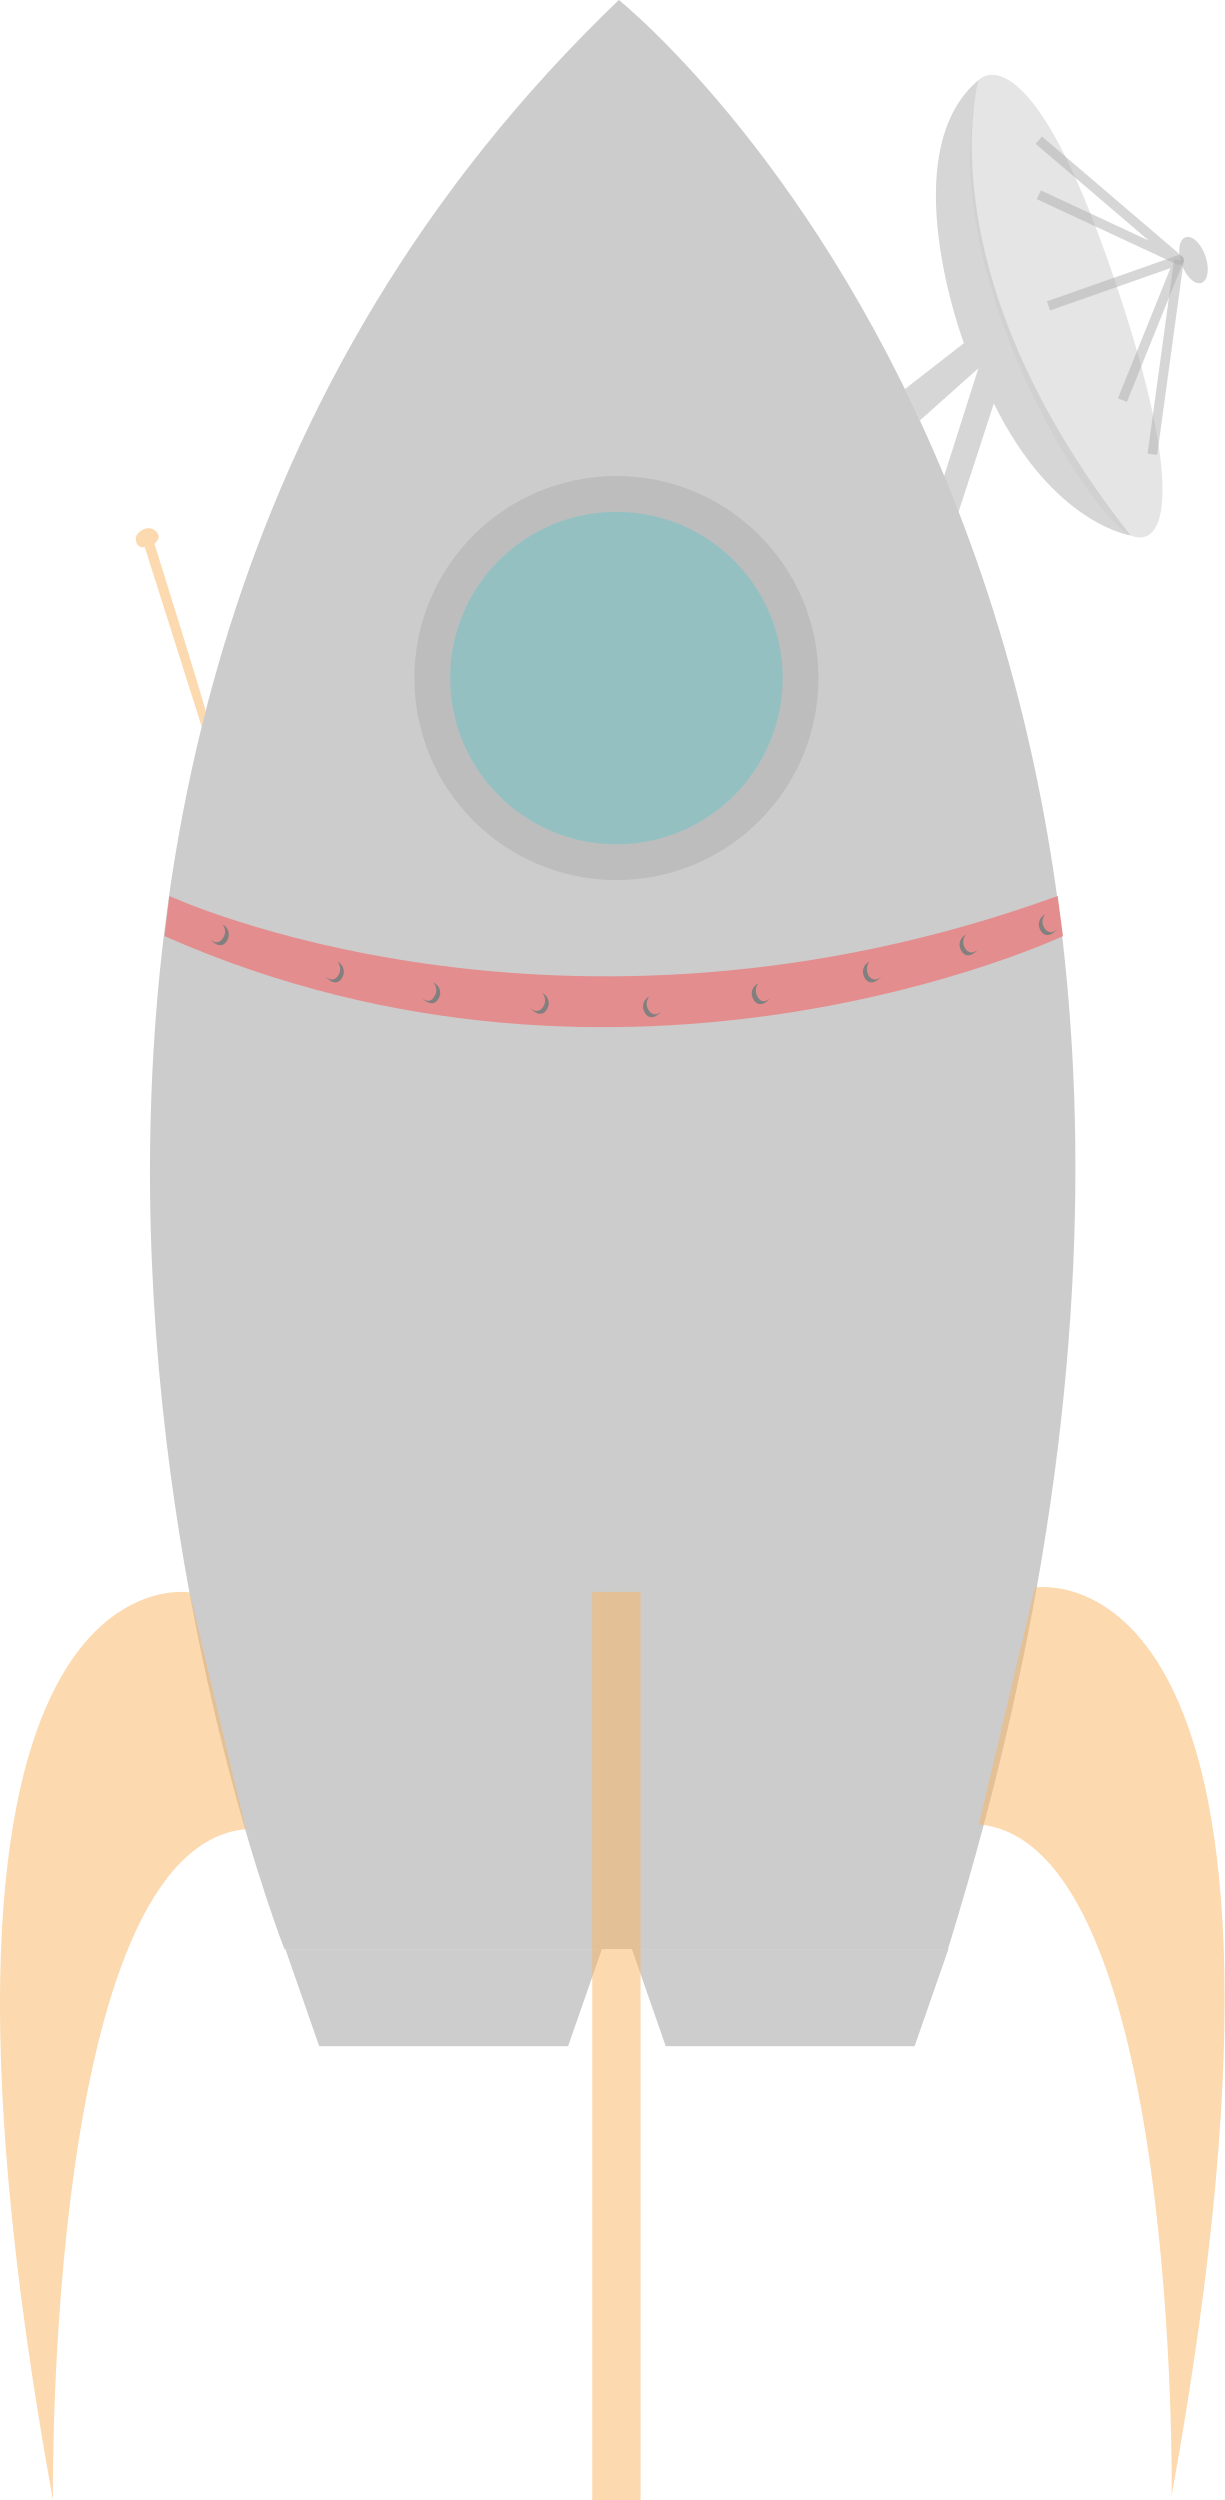
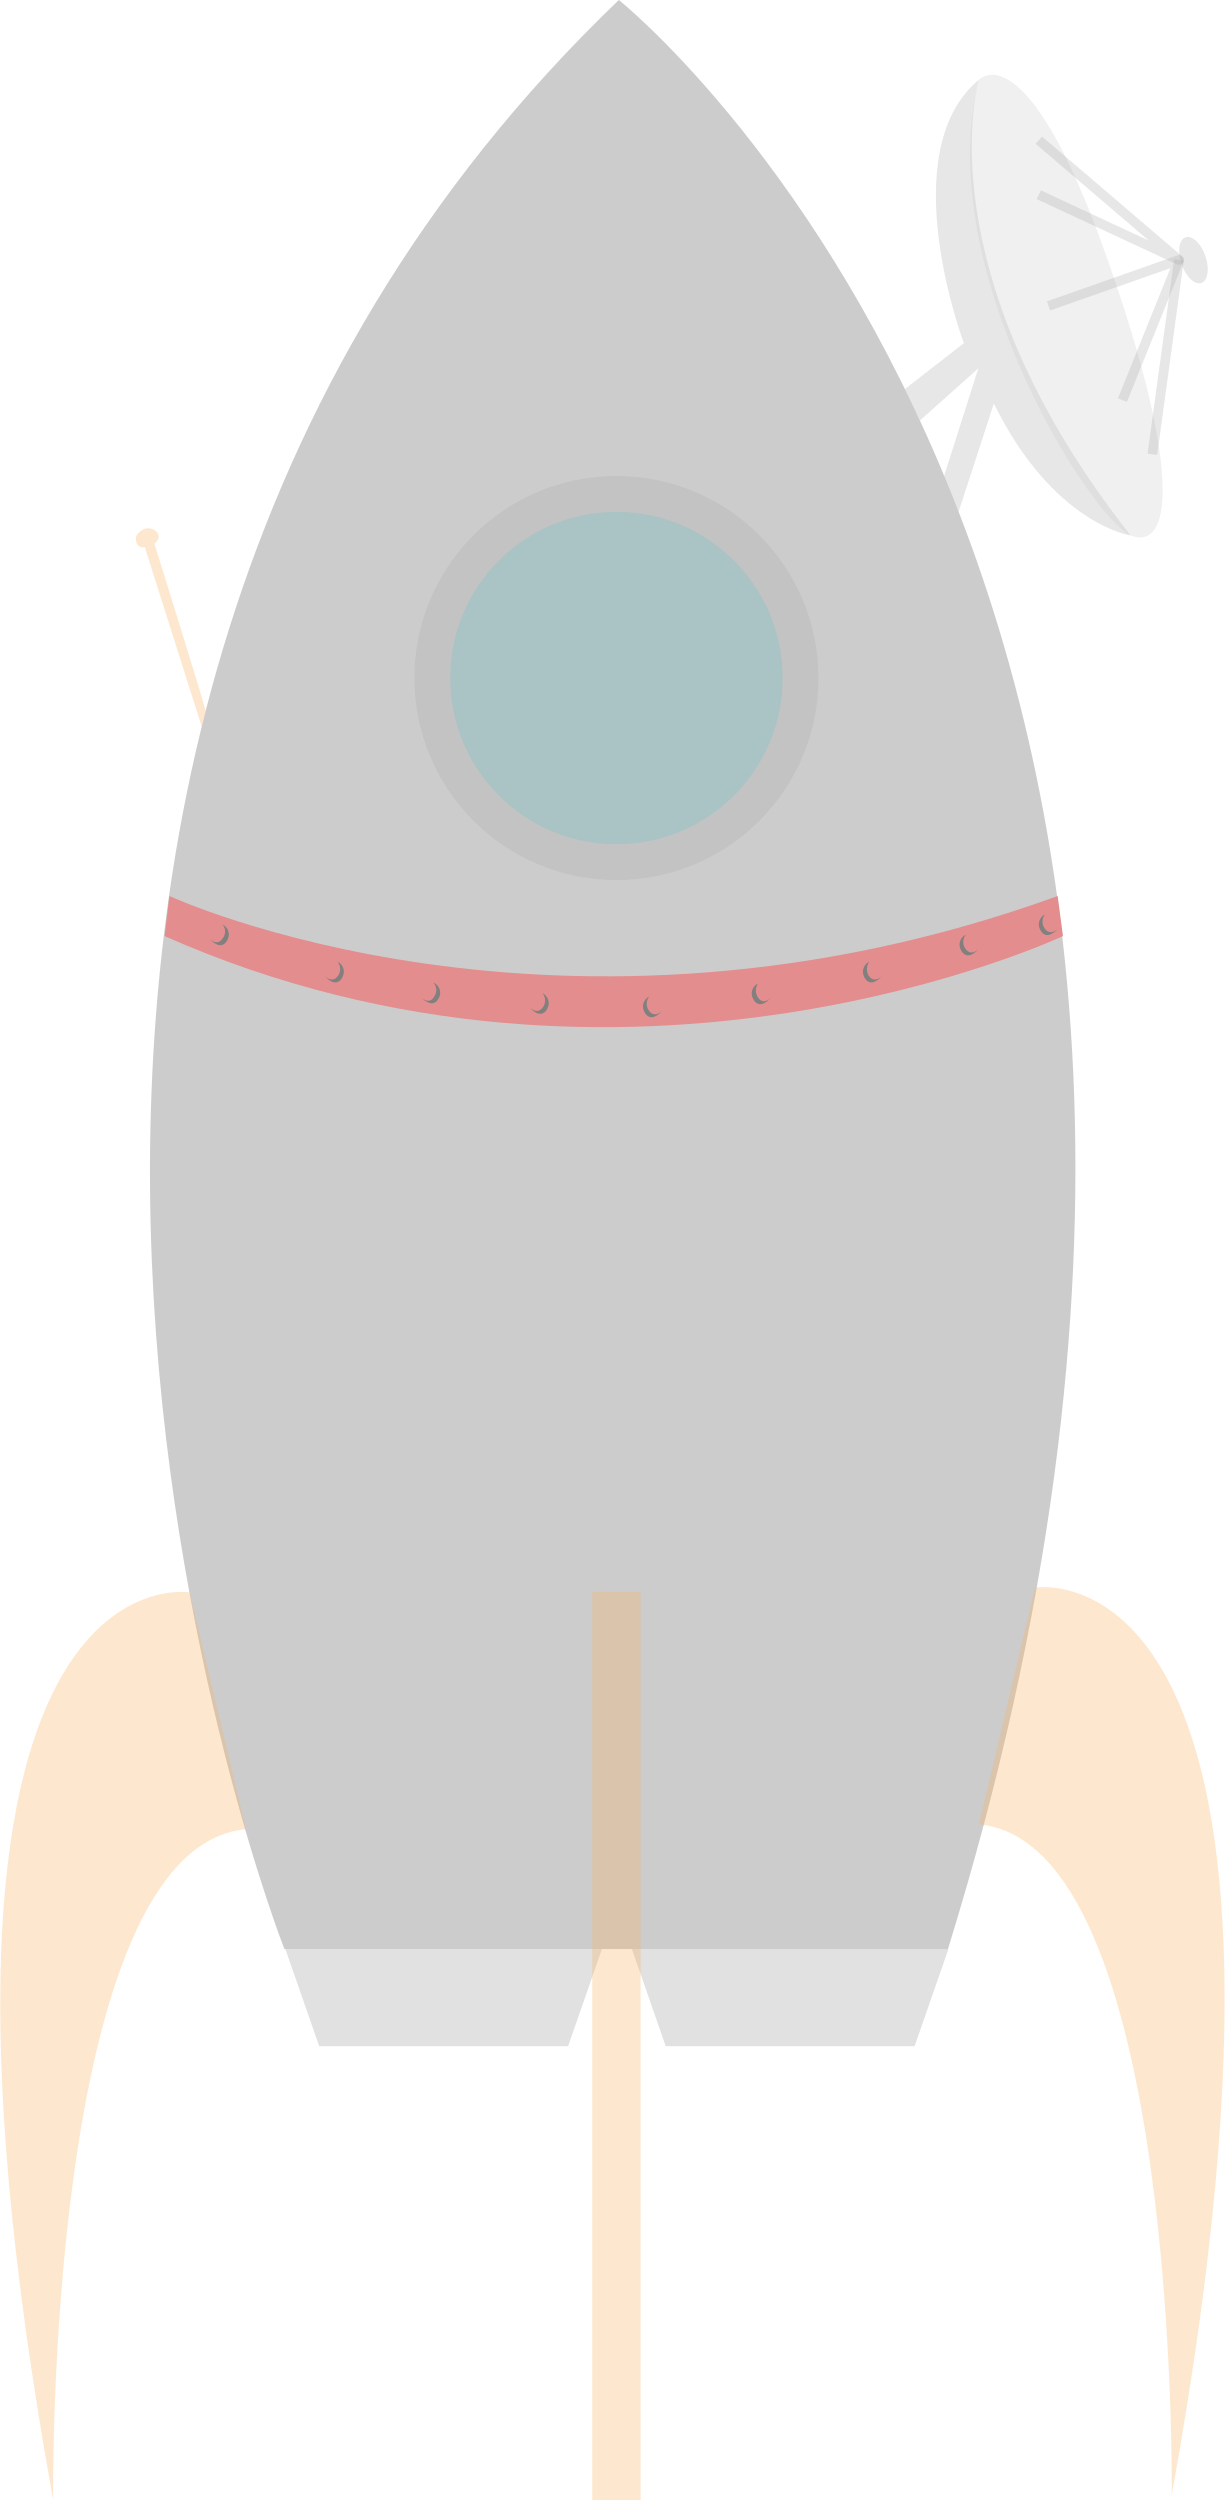
- <svg xmlns="http://www.w3.org/2000/svg" id="Calque_1" data-name="Calque 1" viewBox="0 0 253.4 517.3">
+ <svg xmlns="http://www.w3.org/2000/svg" viewBox="0 0 253.4 517.3">
  <defs>
-     <style>.cls-1{fill:#9b9b9b;}.cls-1,.cls-3,.cls-6,.cls-7,.cls-8,.cls-9{opacity:0.5;}.cls-2,.cls-8{fill:#cdcccc;}.cls-3{fill:#f9b35d;}.cls-4{fill:#e38d8e;}.cls-5{fill:#827f7f;}.cls-6{fill:#adadad;}.cls-7{fill:#6dc4c6;}.cls-9{fill:none;stroke:#adadad;stroke-linejoin:round;stroke-width:2px;}</style>
+     <style>.cls-1{fill:#9b9b9b;}.cls-1,.cls-3,.cls-6,.cls-7,.cls-8,.cls-9{opacity:0.3;}.cls-2,.cls-8{fill:#cdcccc;}.cls-3{fill:#f9b35d;}.cls-4{fill:#e38d8e;}.cls-5{fill:#827f7f;}.cls-6{fill:#adadad;}.cls-7{fill:#6dc4c6;}.cls-9{fill:none;stroke:#adadad;stroke-linejoin:round;stroke-width:2px;}</style>
  </defs>
-   <polygon class="cls-1" points="59.05 403.3 66.05 423.4 117.55 423.4 124.55 403.3 59.05 403.3" />
-   <path class="cls-2" d="M58.9,403.3S-37.3,158.6,128.1,0c0,0,154.8,123.3,68.1,403.3Z" transform="translate(-0.05)" />
-   <polygon class="cls-1" points="130.75 403.3 137.75 423.4 189.25 423.4 196.25 403.3 130.75 403.3" />
-   <path class="cls-3" d="M39.3,329.5S-25,318.6,11,517.3c0,0-1.6-135,39.9-138.8" transform="translate(-0.05)" />
-   <path class="cls-3" d="M214.2,328.5s64.3-10.9,28.3,187.8c0,0,1.6-135-39.9-138.8" transform="translate(-0.05)" />
-   <rect class="cls-3" x="122.55" y="329.4" width="10" height="187.9" />
-   <path class="cls-4" d="M35.1,185.4s80.7,37.4,183.8,0l1.1,8.3s-90.2,42.4-185.9,0Z" transform="translate(-0.05)" />
-   <path class="cls-5" d="M46.1,191.3a2.31,2.31,0,0,1,1.1,3c-.1.1-.1.3-.2.4-1.4,2.2-3.5-.4-3.5-.4s1.5,1.6,2.6-.1A2.26,2.26,0,0,0,46.1,191.3Z" transform="translate(-0.05)" />
-   <path class="cls-5" d="M179.9,199a2.31,2.31,0,0,0-1.1,3c.1.1.1.3.2.4,1.4,2.2,3.5-.4,3.5-.4s-1.5,1.6-2.7-.1A2.75,2.75,0,0,1,179.9,199Z" transform="translate(-0.05)" />
-   <path class="cls-5" d="M156.9,203.5a2.28,2.28,0,0,0-1.1,3c.1.1.1.3.2.4,1.4,2.2,3.5-.4,3.5-.4s-1.5,1.6-2.6-.1A2.56,2.56,0,0,1,156.9,203.5Z" transform="translate(-0.05)" />
-   <path class="cls-5" d="M112.3,205.5a2.31,2.31,0,0,1,1.1,3c-.1.1-.1.2-.2.4-1.4,2.2-3.5-.4-3.5-.4s1.5,1.6,2.7-.1A2.4,2.4,0,0,0,112.3,205.5Z" transform="translate(-0.05)" />
-   <path class="cls-5" d="M89.7,203.3a2.3,2.3,0,0,1,1.3,2.9c-.1.1-.1.3-.2.4-1.2,2.3-3.5-.1-3.5-.1s1.6,1.5,2.6-.3A2.27,2.27,0,0,0,89.7,203.3Z" transform="translate(-0.05)" />
-   <path class="cls-5" d="M69.9,199a2.31,2.31,0,0,1,1.1,3c-.1.1-.1.2-.2.4-1.4,2.2-3.5-.4-3.5-.4s1.5,1.6,2.7-.1A2.4,2.4,0,0,0,69.9,199Z" transform="translate(-0.05)" />
-   <path class="cls-5" d="M134.4,206.2a2.28,2.28,0,0,0-1.1,3c.1.1.1.3.2.4,1.4,2.2,3.5-.4,3.5-.4s-1.5,1.6-2.7-.1A2.4,2.4,0,0,1,134.4,206.2Z" transform="translate(-0.05)" />
-   <path class="cls-5" d="M199.9,193.4a2.28,2.28,0,0,0-1.1,3c.1.1.1.3.2.4,1.4,2.2,3.5-.4,3.5-.4s-1.5,1.6-2.7-.1A2.41,2.41,0,0,1,199.9,193.4Z" transform="translate(-0.05)" />
-   <path class="cls-5" d="M216.3,189.2a2.31,2.31,0,0,0-1.1,3c.1.1.1.2.2.4,1.4,2.2,3.5-.4,3.5-.4s-1.5,1.6-2.7-.1A2.4,2.4,0,0,1,216.3,189.2Z" transform="translate(-0.05)" />
-   <circle class="cls-6" cx="127.55" cy="140.3" r="41.8" />
-   <circle class="cls-7" cx="127.55" cy="140.3" r="34.4" />
-   <path class="cls-3" d="M42.6,147.2c.1-.5-10.6-34.7-10.6-34.7s1.7-1.2.4-2.5a2.32,2.32,0,0,0-2.8-.4s-2,.9-1.3,2.7a1.35,1.35,0,0,0,1.7.9l11.8,37.2" transform="translate(-0.05)" />
-   <path class="cls-6" d="M187.3,80.5,199.5,71s-14.9-39.5,3.1-54.5c0,0-11.8,39.5,31.4,94.3,0,0-16-2.3-28.3-27.3l-7.3,22.4-3-7.4,7.1-22.3L190.4,87Z" transform="translate(-0.05)" />
-   <path class="cls-8" d="M202.6,16.5s9.7-10.5,26.2,36S242,114,234,110.8,192.6,55.5,202.6,16.5Z" transform="translate(-0.05)" />
-   <polyline class="cls-9" points="214.95 29 243.95 53.8 214.95 40.3" />
-   <polyline class="cls-9" points="216.95 63.3 243.95 53.8 232.25 82.8" />
-   <line class="cls-9" x1="243.95" y1="53.8" x2="238.45" y2="94" />
-   <ellipse class="cls-6" cx="247.01" cy="53.79" rx="2.6" ry="5" transform="translate(-3.98 84.42) rotate(-19.24)" />
+   <g id="Calque_2" data-name="Calque 2">
+     <g id="Calque_1-2" data-name="Calque 1">
+       <polygon class="cls-1" points="59.05 403.3 66.05 423.4 117.55 423.4 124.55 403.3 59.05 403.3" />
+       <path class="cls-2" d="M58.85,403.3S-37.35,158.6,128.05,0c0,0,154.8,123.3,68.1,403.3Z" />
+       <polygon class="cls-1" points="130.75 403.3 137.75 423.4 189.25 423.4 196.25 403.3 130.75 403.3" />
+       <path class="cls-3" d="M39.25,329.5S-25,318.6,11,517.3c0,0-1.6-135,39.9-138.8" />
+       <path class="cls-3" d="M214.15,328.5s64.3-10.9,28.3,187.8c0,0,1.6-135-39.9-138.8" />
+       <rect class="cls-3" x="122.55" y="329.4" width="10" height="187.9" />
+       <path class="cls-4" d="M35.05,185.4s80.7,37.4,183.8,0l1.1,8.3s-90.2,42.4-185.9,0Z" />
+       <path class="cls-5" d="M46.05,191.3a2.31,2.31,0,0,1,1.1,3c-.1.1-.1.3-.2.4-1.4,2.2-3.5-.4-3.5-.4s1.5,1.6,2.6-.1A2.26,2.26,0,0,0,46.05,191.3Z" />
+       <path class="cls-5" d="M179.85,199a2.31,2.31,0,0,0-1.1,3c.1.1.1.3.2.4,1.4,2.2,3.5-.4,3.5-.4s-1.5,1.6-2.7-.1A2.75,2.75,0,0,1,179.85,199Z" />
+       <path class="cls-5" d="M156.85,203.5a2.28,2.28,0,0,0-1.1,3c.1.1.1.3.2.4,1.4,2.2,3.5-.4,3.5-.4s-1.5,1.6-2.6-.1A2.56,2.56,0,0,1,156.85,203.5Z" />
+       <path class="cls-5" d="M112.25,205.5a2.31,2.31,0,0,1,1.1,3c-.1.1-.1.2-.2.4-1.4,2.2-3.5-.4-3.5-.4s1.5,1.6,2.7-.1A2.4,2.4,0,0,0,112.25,205.5Z" />
+       <path class="cls-5" d="M89.65,203.3a2.3,2.3,0,0,1,1.3,2.9c-.1.1-.1.3-.2.4-1.2,2.3-3.5-.1-3.5-.1s1.6,1.5,2.6-.3A2.27,2.27,0,0,0,89.65,203.3Z" />
+       <path class="cls-5" d="M69.85,199a2.31,2.31,0,0,1,1.1,3c-.1.1-.1.2-.2.4-1.4,2.2-3.5-.4-3.5-.4s1.5,1.6,2.7-.1A2.4,2.4,0,0,0,69.85,199Z" />
+       <path class="cls-5" d="M134.35,206.2a2.28,2.28,0,0,0-1.1,3c.1.1.1.3.2.4,1.4,2.2,3.5-.4,3.5-.4s-1.5,1.6-2.7-.1A2.4,2.4,0,0,1,134.35,206.2Z" />
+       <path class="cls-5" d="M199.85,193.4a2.28,2.28,0,0,0-1.1,3c.1.1.1.3.2.4,1.4,2.2,3.5-.4,3.5-.4s-1.5,1.6-2.7-.1A2.41,2.41,0,0,1,199.85,193.4Z" />
+       <path class="cls-5" d="M216.25,189.2a2.31,2.31,0,0,0-1.1,3c.1.1.1.2.2.4,1.4,2.2,3.5-.4,3.5-.4s-1.5,1.6-2.7-.1A2.4,2.4,0,0,1,216.25,189.2Z" />
+       <circle class="cls-6" cx="127.55" cy="140.3" r="41.8" />
+       <circle class="cls-7" cx="127.55" cy="140.3" r="34.4" />
+       <path class="cls-3" d="M42.55,147.2c.1-.5-10.6-34.7-10.6-34.7s1.7-1.2.4-2.5a2.32,2.32,0,0,0-2.8-.4s-2,.9-1.3,2.7a1.35,1.35,0,0,0,1.7.9l11.8,37.2" />
+       <path class="cls-6" d="M187.25,80.5l12.2-9.5s-14.9-39.5,3.1-54.5c0,0-11.8,39.5,31.4,94.3,0,0-16-2.3-28.3-27.3l-7.3,22.4-3-7.4,7.1-22.3L190.35,87Z" />
+       <path class="cls-8" d="M202.55,16.5s9.7-10.5,26.2,36S242,114,234,110.8,192.55,55.5,202.55,16.5Z" />
+       <polyline class="cls-9" points="214.95 29 243.95 53.8 214.95 40.3" />
+       <polyline class="cls-9" points="216.95 63.3 243.95 53.8 232.25 82.8" />
+       <line class="cls-9" x1="243.95" y1="53.8" x2="238.45" y2="94" />
+       <ellipse class="cls-6" cx="246.95" cy="53.8" rx="2.6" ry="5" transform="translate(-3.93 84.4) rotate(-19.24)" />
+     </g>
+   </g>
</svg>
